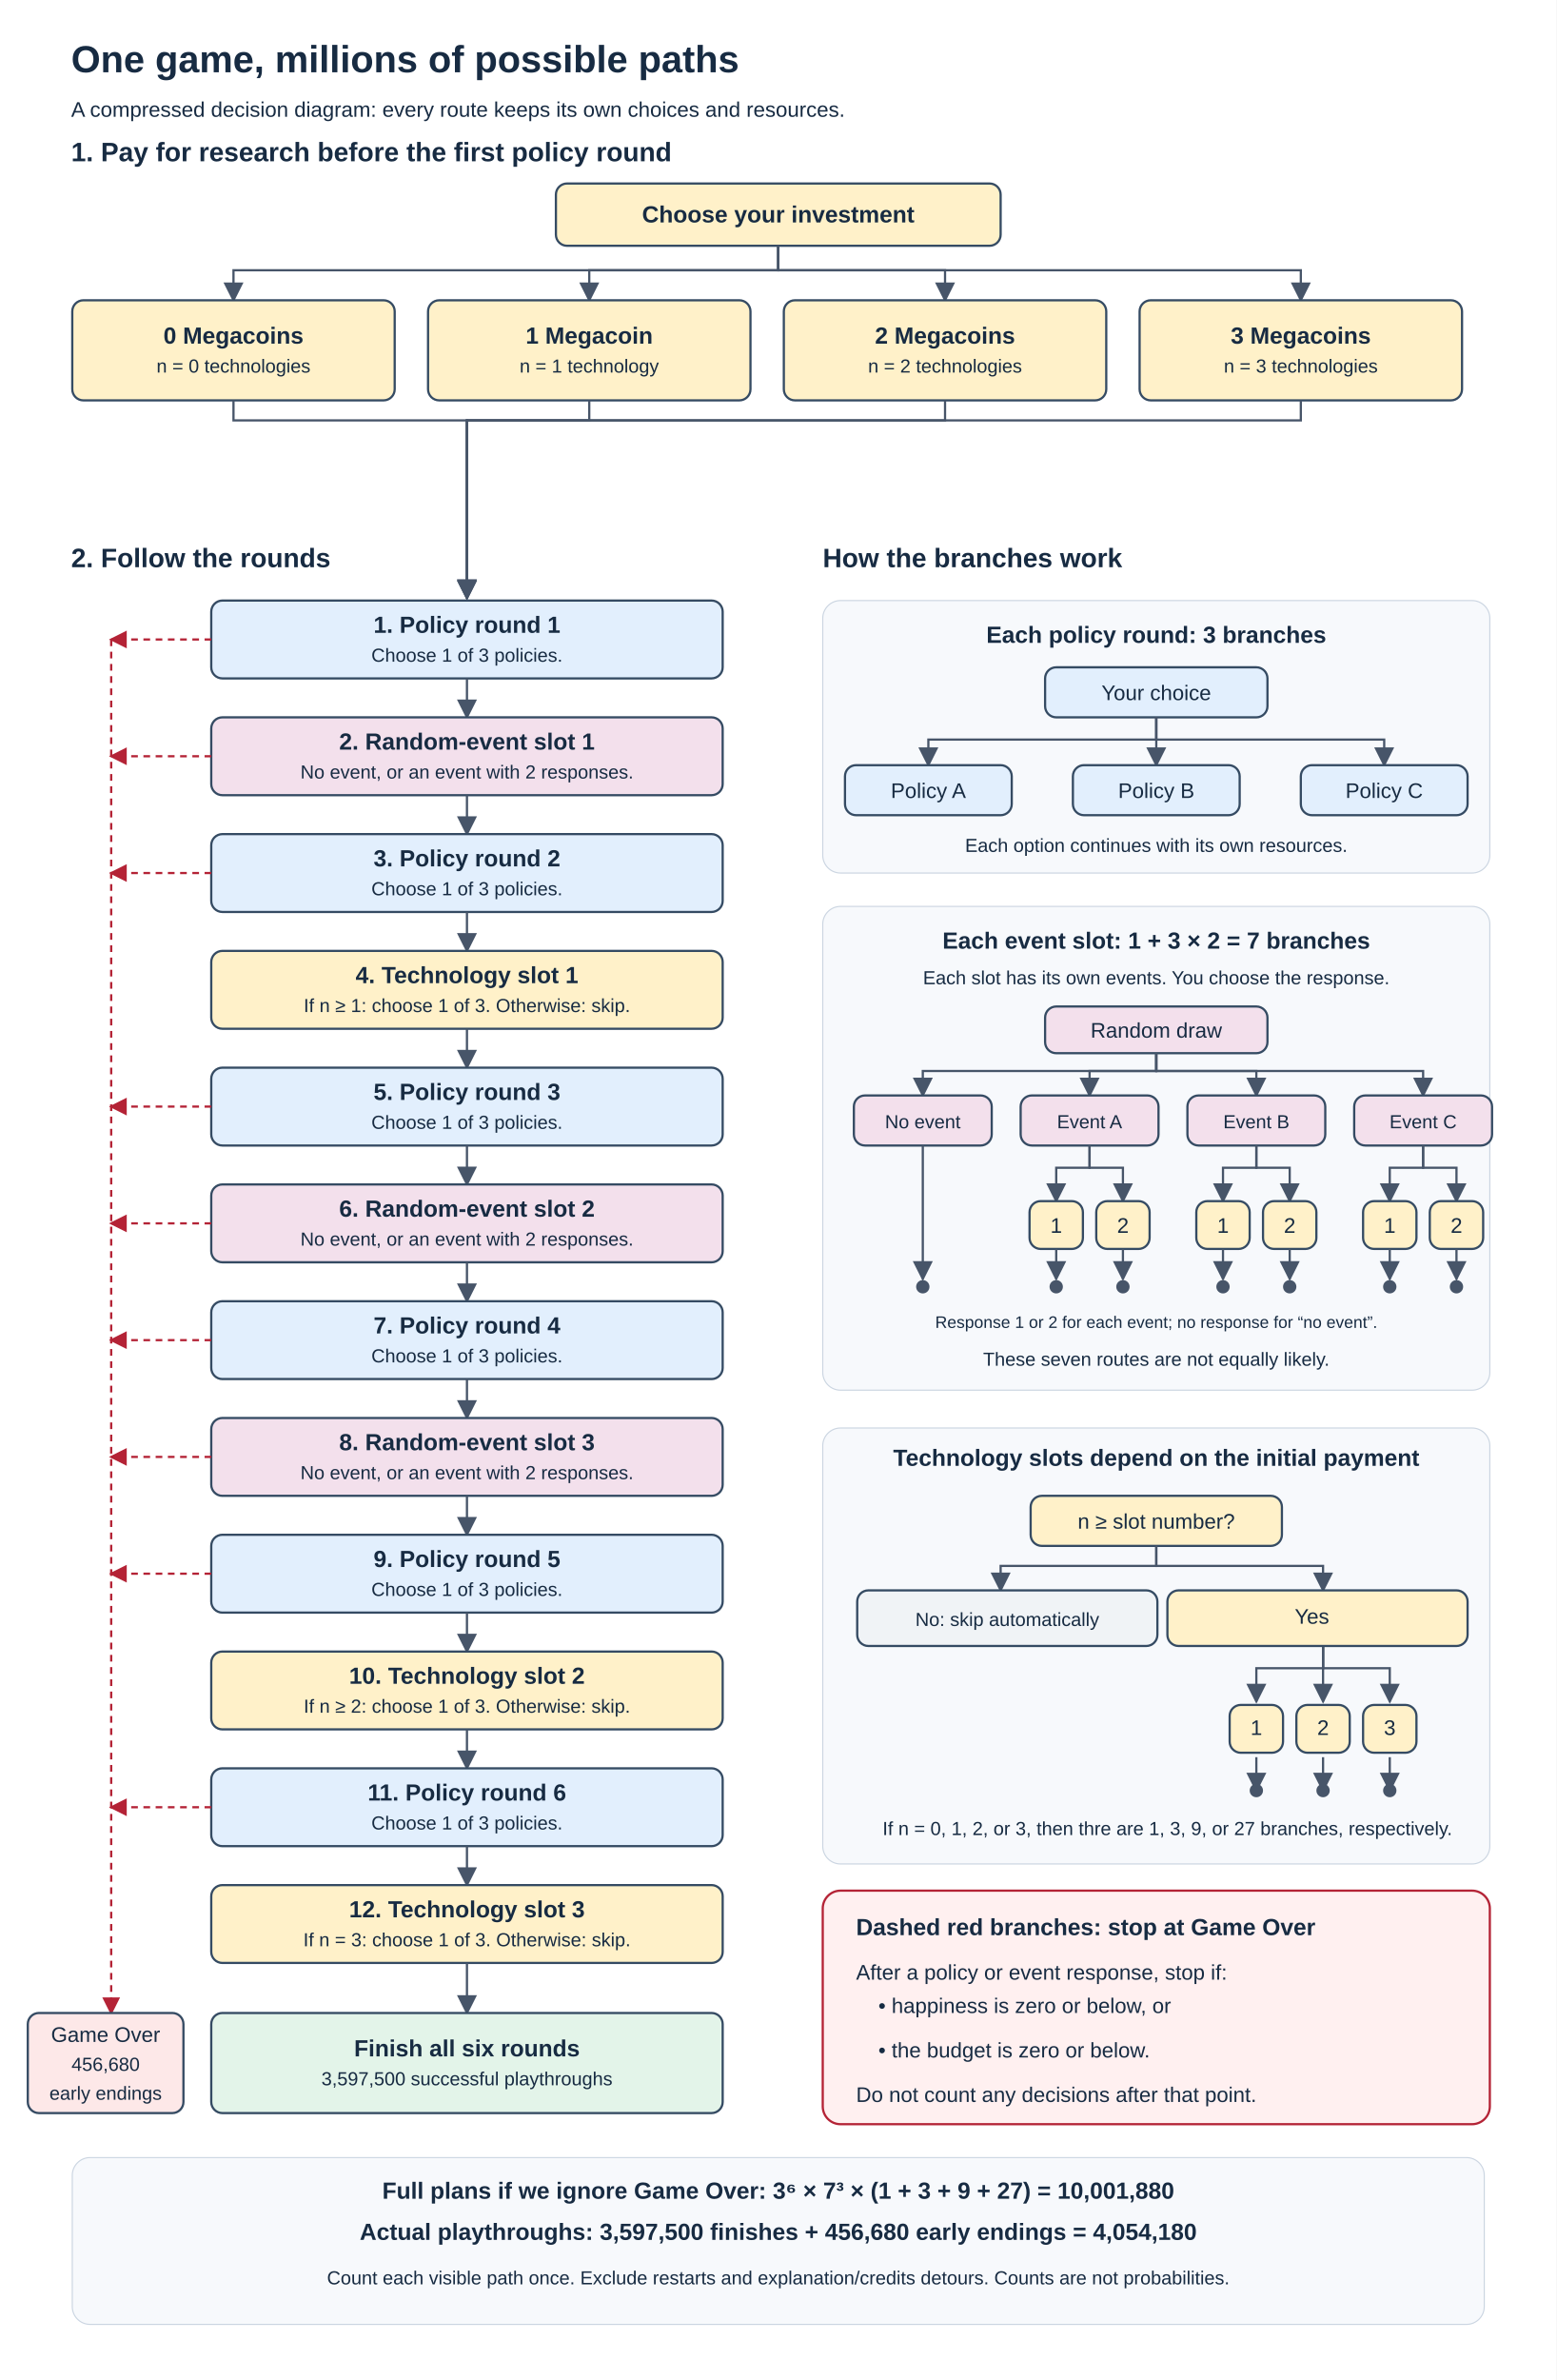
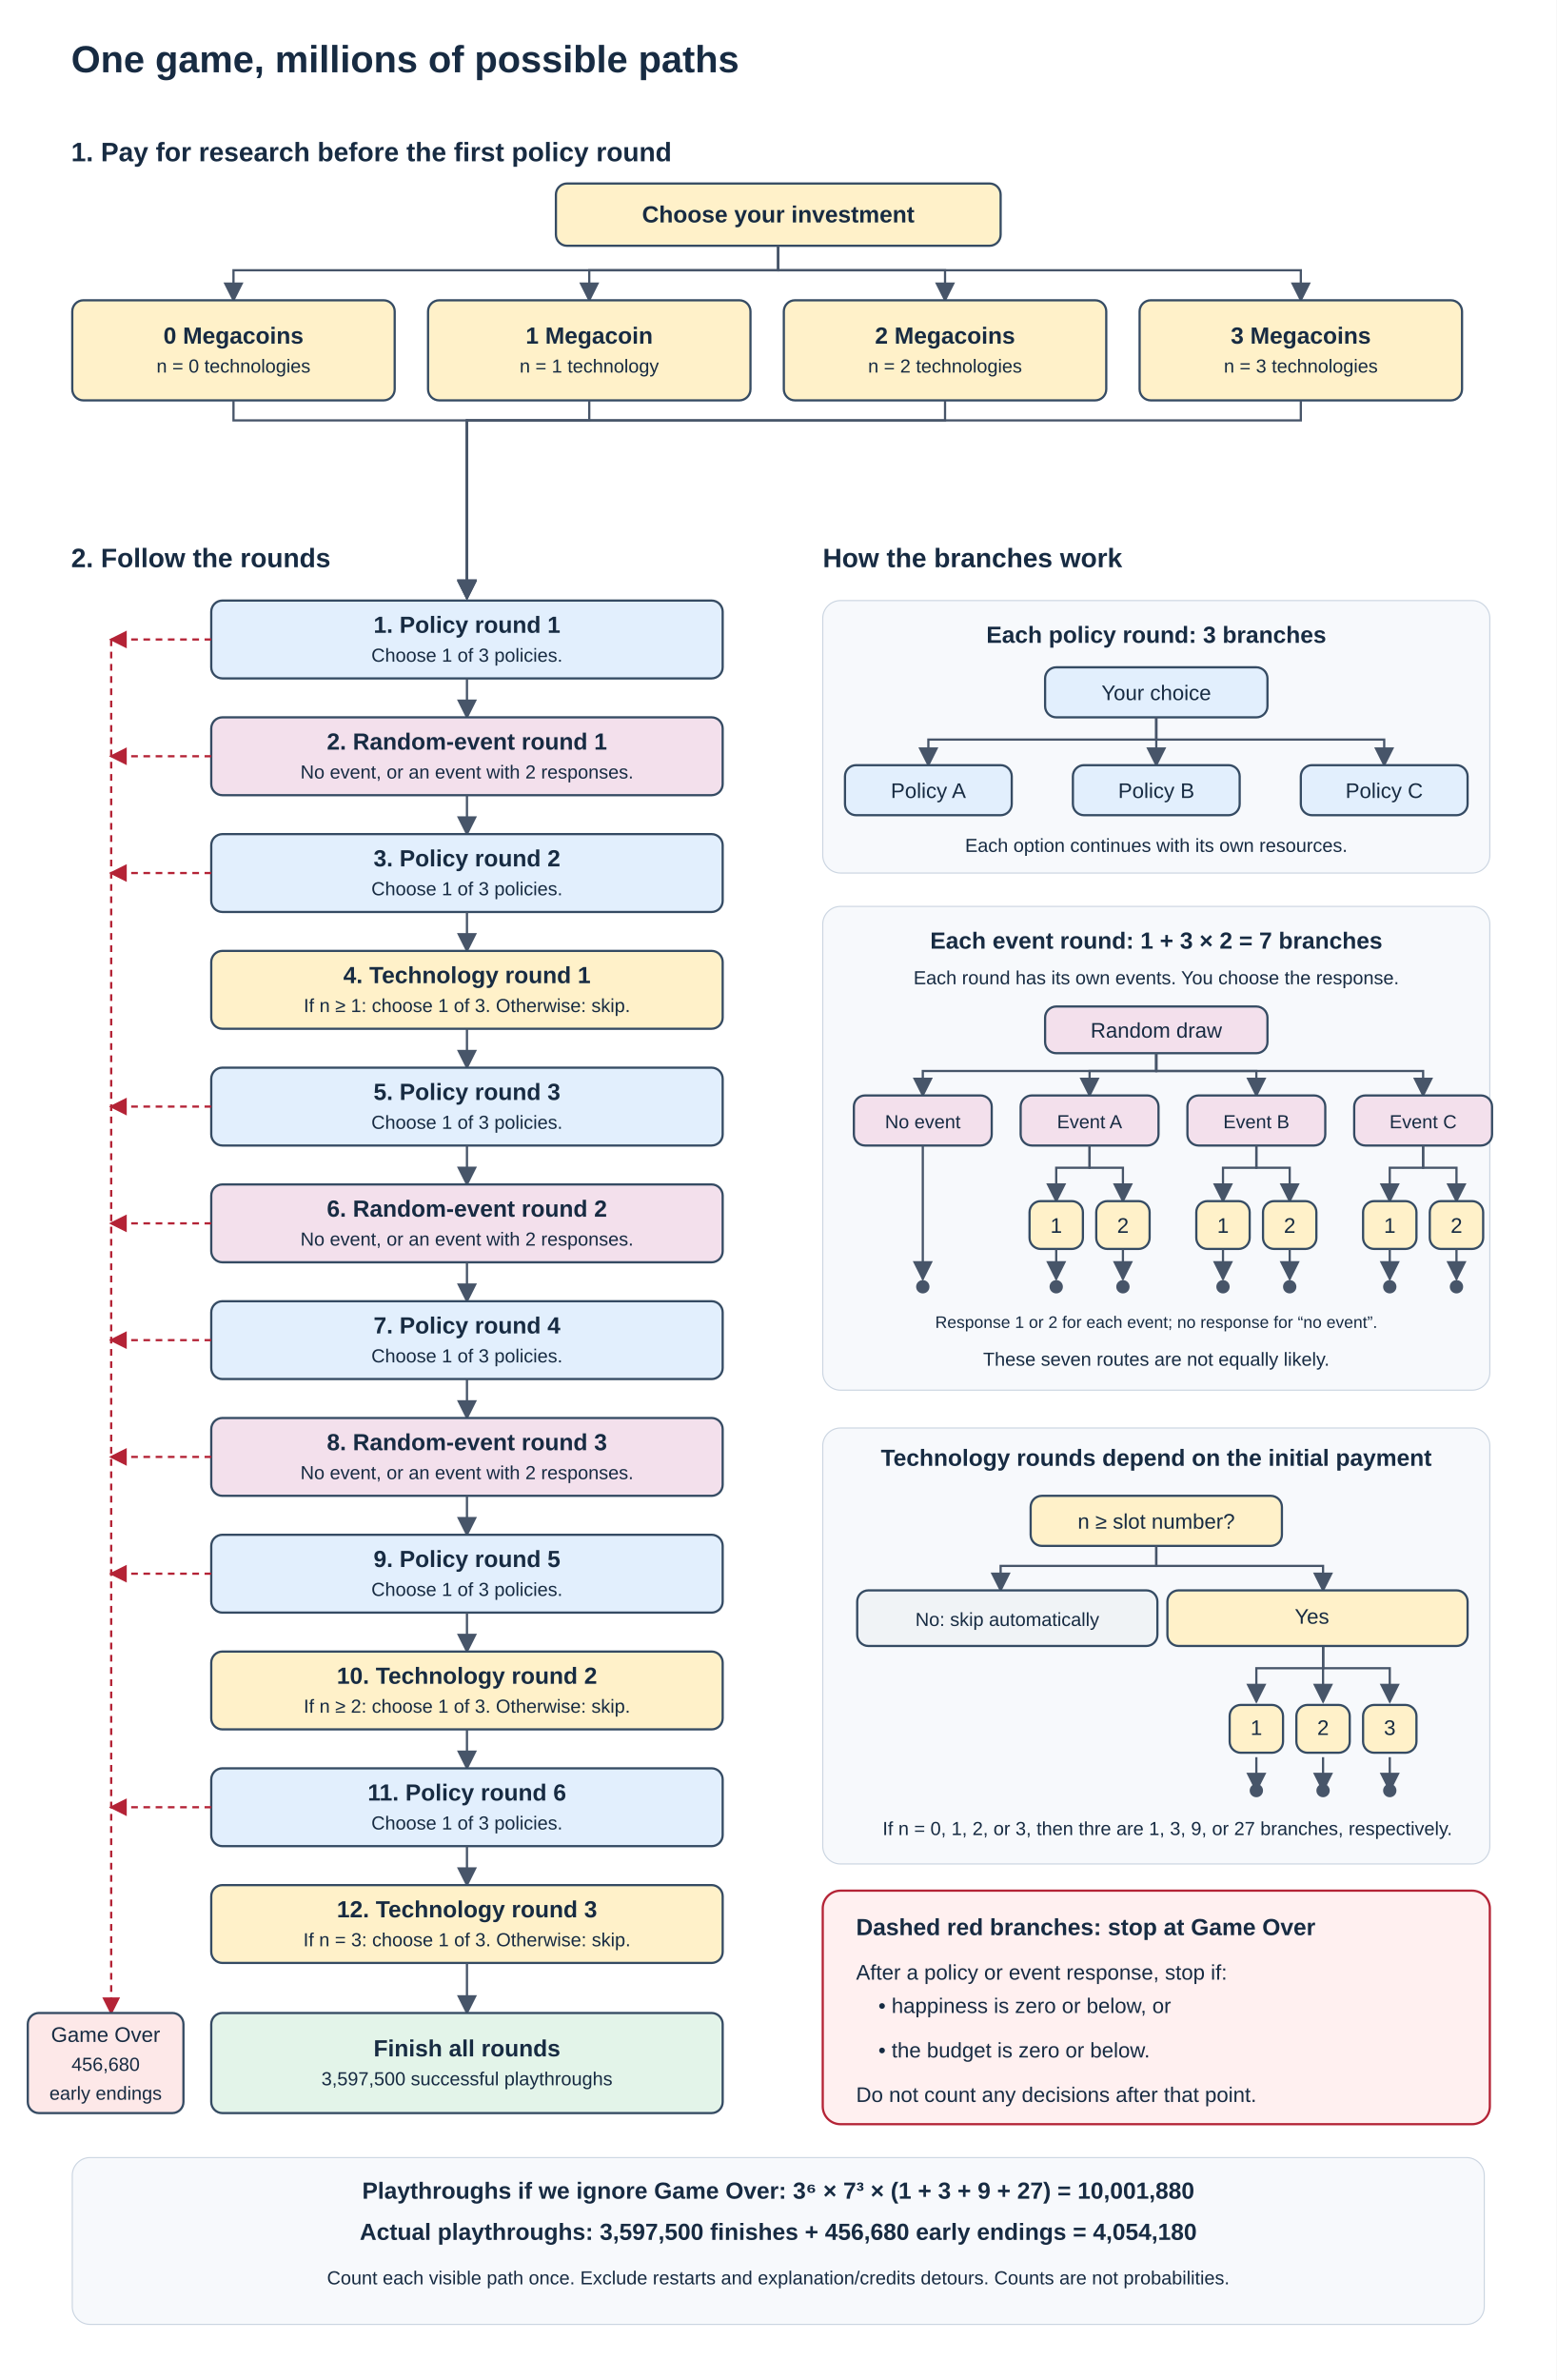
<svg xmlns="http://www.w3.org/2000/svg" width="1400" height="2140" viewBox="0 0 1400 2140" role="img" aria-labelledby="title description" version="1.1" id="svg91">
  <defs id="defs2">
    <marker id="arrow" markerWidth="9" markerHeight="9" refX="8" refY="4.5" orient="auto">
      <path d="M0 0 L9 4.5 L0 9 Z" fill="#475569" id="path1" />
    </marker>
    <marker id="stop-arrow" markerWidth="8" markerHeight="8" refX="7" refY="4" orient="auto">
      <path d="M0 0 L8 4 L0 8 Z" fill="#b42336" id="path2" />
    </marker>
    <style id="style2">
text{font-family:Arial,Helvetica,sans-serif;fill:#172b42}
.title{font-size:34px;font-weight:bold}.section{font-size:24px;font-weight:bold}
.main{font-size:21px;font-weight:bold}.body{font-size:19px}.small{font-size:17px}.tiny{font-size:15px}
.box{stroke:#354b63;stroke-width:2;rx:10}
.flow{fill:none;stroke:#475569;stroke-width:2;marker-end:url(#arrow)}
.fail{fill:none;stroke:#b42336;stroke-width:2;stroke-dasharray:6 5;marker-end:url(#stop-arrow)}
</style>
    <marker id="arrow-4" markerWidth="9" markerHeight="9" refX="8" refY="4.5" orient="auto">
      <path d="M 0,0 9,4.5 0,9 Z" fill="#475569" id="path1-8" />
    </marker>
    <marker id="marker2" markerWidth="9" markerHeight="9" refX="8" refY="4.5" orient="auto">
      <path d="M 0,0 9,4.5 0,9 Z" fill="#475569" id="path2-0" />
    </marker>
    <marker id="marker3" markerWidth="9" markerHeight="9" refX="8" refY="4.5" orient="auto">
      <path d="M 0,0 9,4.5 0,9 Z" fill="#475569" id="path3" />
    </marker>
    <marker id="marker4" markerWidth="9" markerHeight="9" refX="8" refY="4.5" orient="auto">
      <path d="M 0,0 9,4.5 0,9 Z" fill="#475569" id="path4" />
    </marker>
    <marker id="arrow-4-7" markerWidth="9" markerHeight="9" refX="8" refY="4.5" orient="auto">
      <path d="M 0,0 9,4.5 0,9 Z" fill="#475569" id="path1-8-8" />
    </marker>
    <marker id="arrow-4-3" markerWidth="9" markerHeight="9" refX="8" refY="4.5" orient="auto">
      <path d="M 0,0 9,4.5 0,9 Z" fill="#475569" id="path1-8-81" />
    </marker>
  </defs>
  <rect width="1400" height="2140" fill="#ffffff" id="rect2" x="0" y="0" />
  <rect x="740" y="1284" width="600" height="392" rx="16" fill="#f7f9fc" stroke="#cbd5e1" id="rect78" style="stroke-width:1.002" ry="16" />
  <text x="1050" y="1.65e+03" class="small" text-anchor="middle" id="text52-5" style="font-size:17px;font-family:Arial, Helvetica, sans-serif;fill:#172b42">If n = 0, 1, 2, or 3, then thre are 1, 3, 9, or 27 branches, respectively.</text>
  <text x="64" y="65" class="title" text-anchor="start" id="text2">One game, millions of possible paths</text>
-   <text x="64" y="105" class="body" text-anchor="start" id="text3">A compressed decision diagram: every route keeps its own choices and resources.</text>
  <text x="64" y="145" class="section" text-anchor="start" id="text4">1. Pay for research before the first policy round</text>
  <rect class="box" x="500" y="165" width="400" height="56" fill="#fff1c9" id="rect4" />
  <text x="700" y="200" class="main" text-anchor="middle" id="text5">Choose your investment</text>
  <path class="flow" d="M700 221 V243 H210 V270" id="path5" />
  <rect class="box" x="65" y="270" width="290" height="90" fill="#fff1c9" id="rect5" />
  <text x="210.0" y="309.0" class="main" text-anchor="middle" id="text6">0 Megacoins</text>
  <text x="210.0" y="335.0" class="small" text-anchor="middle" id="text7">n = 0 technologies</text>
  <path class="flow" d="M 210,360 V 378 H 420 V 538" id="path7" />
  <path class="flow" d="M700 221 V243 H530 V270" id="path8" />
  <rect class="box" x="385" y="270" width="290" height="90" fill="#fff1c9" id="rect8" />
  <text x="530.0" y="309.0" class="main" text-anchor="middle" id="text8">1 Megacoin</text>
  <text x="530.0" y="335.0" class="small" text-anchor="middle" id="text9">n = 1 technology</text>
  <path class="flow" d="M 530,360 V 378 H 420 V 538" id="path9" />
  <path class="flow" d="M700 221 V243 H850 V270" id="path10" />
  <rect class="box" x="705" y="270" width="290" height="90" fill="#fff1c9" id="rect10" />
  <text x="850.0" y="309.0" class="main" text-anchor="middle" id="text10">2 Megacoins</text>
  <text x="850.0" y="335.0" class="small" text-anchor="middle" id="text11">n = 2 technologies</text>
  <path class="flow" d="M 850,360 V 378 H 420 V 537" id="path11" />
  <path class="flow" d="M700 221 V243 H1170 V270" id="path12" />
  <rect class="box" x="1025" y="270" width="290" height="90" fill="#fff1c9" id="rect12" />
  <text x="1170.0" y="309.0" class="main" text-anchor="middle" id="text12">3 Megacoins</text>
  <text x="1170.0" y="335.0" class="small" text-anchor="middle" id="text13">n = 3 technologies</text>
  <path class="flow" d="M 1170,360 V 378 H 420 V 537" id="path13" />
  <text x="64" y="510" class="section" text-anchor="start" id="text16">2. Follow the rounds</text>
  <text x="740" y="510" class="section" text-anchor="start" id="text17">How the branches work</text>
  <path d="M100 575 V1805" fill="none" stroke="#b42336" stroke-width="2" stroke-dasharray="6 5" id="path17" />
  <rect class="box" x="190" y="540" width="460" height="70" fill="#e2effd" id="rect17" />
  <text x="420.0" y="569.0" class="main" text-anchor="middle" id="text18">1. Policy round 1</text>
  <text x="420.0" y="595.0" class="small" text-anchor="middle" id="text19">Choose 1 of 3 policies.</text>
  <path class="flow" d="M420 610 V645" id="path19" />
  <path class="fail" d="M190 575 H100" id="path20" />
  <rect class="box" x="190" y="645" width="460" height="70" fill="#f3e0ec" id="rect20" />
-   <text x="420.0" y="674.0" class="main" text-anchor="middle" id="text20">2. Random-event slot 1</text>
+   <text x="420" y="674" class="main" text-anchor="middle" id="text20">2. Random-event round 1</text>
  <text x="420.0" y="700.0" class="small" text-anchor="middle" id="text21">No event, or an event with 2 responses.</text>
  <path class="flow" d="M420 715 V750" id="path21" />
  <path class="fail" d="M190 680 H100" id="path22" />
  <rect class="box" x="190" y="750" width="460" height="70" fill="#e2effd" id="rect22" />
  <text x="420.0" y="779.0" class="main" text-anchor="middle" id="text22">3. Policy round 2</text>
  <text x="420.0" y="805.0" class="small" text-anchor="middle" id="text23">Choose 1 of 3 policies.</text>
  <path class="flow" d="M420 820 V855" id="path23" />
  <path class="fail" d="M190 785 H100" id="path24" />
  <rect class="box" x="190" y="855" width="460" height="70" fill="#fff1c9" id="rect24" />
-   <text x="420.0" y="884.0" class="main" text-anchor="middle" id="text24">4. Technology slot 1</text>
+   <text x="420" y="884" class="main" text-anchor="middle" id="text24">4. Technology round 1</text>
  <text x="420.0" y="910.0" class="small" text-anchor="middle" id="text25">If n ≥ 1: choose 1 of 3. Otherwise: skip.</text>
  <path class="flow" d="M420 925 V960" id="path25" />
  <rect class="box" x="190" y="960" width="460" height="70" fill="#e2effd" id="rect25" />
  <text x="420.0" y="989.0" class="main" text-anchor="middle" id="text26">5. Policy round 3</text>
  <text x="420.0" y="1015.0" class="small" text-anchor="middle" id="text27">Choose 1 of 3 policies.</text>
  <path class="flow" d="M420 1030 V1065" id="path27" />
  <path class="fail" d="M190 995 H100" id="path28" />
  <rect class="box" x="190" y="1065" width="460" height="70" fill="#f3e0ec" id="rect28" />
-   <text x="420.0" y="1094.0" class="main" text-anchor="middle" id="text28">6. Random-event slot 2</text>
+   <text x="420" y="1094" class="main" text-anchor="middle" id="text28">6. Random-event round 2</text>
  <text x="420.0" y="1120.0" class="small" text-anchor="middle" id="text29">No event, or an event with 2 responses.</text>
  <path class="flow" d="M420 1135 V1170" id="path29" />
  <path class="fail" d="M190 1100 H100" id="path30" />
  <rect class="box" x="190" y="1170" width="460" height="70" fill="#e2effd" id="rect30" />
  <text x="420.0" y="1199.0" class="main" text-anchor="middle" id="text30">7. Policy round 4</text>
  <text x="420.0" y="1225.0" class="small" text-anchor="middle" id="text31">Choose 1 of 3 policies.</text>
  <path class="flow" d="M420 1240 V1275" id="path31" />
  <path class="fail" d="M190 1205 H100" id="path32" />
  <rect class="box" x="190" y="1275" width="460" height="70" fill="#f3e0ec" id="rect32" />
-   <text x="420.0" y="1304.0" class="main" text-anchor="middle" id="text32">8. Random-event slot 3</text>
+   <text x="420" y="1304" class="main" text-anchor="middle" id="text32">8. Random-event round 3</text>
  <text x="420.0" y="1330.0" class="small" text-anchor="middle" id="text33">No event, or an event with 2 responses.</text>
  <path class="flow" d="M420 1345 V1380" id="path33" />
  <path class="fail" d="M190 1310 H100" id="path34" />
  <rect class="box" x="190" y="1380" width="460" height="70" fill="#e2effd" id="rect34" />
  <text x="420.0" y="1409.0" class="main" text-anchor="middle" id="text34">9. Policy round 5</text>
  <text x="420.0" y="1435.0" class="small" text-anchor="middle" id="text35">Choose 1 of 3 policies.</text>
  <path class="flow" d="M420 1450 V1485" id="path35" />
  <path class="fail" d="M190 1415 H100" id="path36" />
  <rect class="box" x="190" y="1485" width="460" height="70" fill="#fff1c9" id="rect36" />
-   <text x="420.0" y="1514.0" class="main" text-anchor="middle" id="text36">10. Technology slot 2</text>
+   <text x="420" y="1514" class="main" text-anchor="middle" id="text36">10. Technology round 2</text>
  <text x="420.0" y="1540.0" class="small" text-anchor="middle" id="text37">If n ≥ 2: choose 1 of 3. Otherwise: skip.</text>
  <path class="flow" d="M420 1555 V1590" id="path37" />
  <rect class="box" x="190" y="1590" width="460" height="70" fill="#e2effd" id="rect37" />
  <text x="420.0" y="1619.0" class="main" text-anchor="middle" id="text38">11. Policy round 6</text>
  <text x="420.0" y="1645.0" class="small" text-anchor="middle" id="text39">Choose 1 of 3 policies.</text>
  <path class="flow" d="M420 1660 V1695" id="path39" />
  <path class="fail" d="M190 1625 H100" id="path40" />
  <rect class="box" x="190" y="1695" width="460" height="70" fill="#fff1c9" id="rect40" />
-   <text x="420.0" y="1724.0" class="main" text-anchor="middle" id="text40">12. Technology slot 3</text>
+   <text x="420" y="1724" class="main" text-anchor="middle" id="text40">12. Technology round 3</text>
  <text x="420.0" y="1750.0" class="small" text-anchor="middle" id="text41">If n = 3: choose 1 of 3. Otherwise: skip.</text>
  <path class="flow" d="M420 1765 V1810" id="path41" />
  <path class="fail" d="M100 1805 V1810" id="path42" />
  <rect class="box" x="190" y="1810" width="460" height="90" fill="#e3f4e9" id="rect42" />
-   <text x="420.0" y="1849.0" class="main" text-anchor="middle" id="text42">Finish all six rounds</text>
+   <text x="420" y="1849" class="main" text-anchor="middle" id="text42">Finish all rounds</text>
  <text x="420.0" y="1875.0" class="small" text-anchor="middle" id="text43">3,597,500 successful playthroughs</text>
  <rect class="box" x="25" y="1810" width="140" height="90" fill="#fde8e8" id="rect43" />
  <text x="95.0" y="1836.0" class="body" text-anchor="middle" id="text44">Game Over</text>
  <text x="95.0" y="1862.0" class="small" text-anchor="middle" id="text45">456,680</text>
  <text x="95.0" y="1888.0" class="small" text-anchor="middle" id="text46">early endings</text>
  <rect x="740" y="540" width="600" height="245" rx="16" fill="#f7f9fc" stroke="#cbd5e1" id="rect46" />
  <text x="1040" y="578" class="main" text-anchor="middle" id="text47">Each policy round: 3 branches</text>
  <rect class="box" x="940" y="600" width="200" height="45" fill="#e2effd" id="rect47" />
  <text x="1040.0" y="629.5" class="body" text-anchor="middle" id="text48">Your choice</text>
  <path class="flow" d="M1040 645 V665 H835 V688" id="path48" />
  <rect class="box" x="760" y="688" width="150" height="45" fill="#e2effd" id="rect48" />
  <text x="835.0" y="717.5" class="body" text-anchor="middle" id="text49">Policy A</text>
  <path class="flow" d="M1040 645 V665 H1040 V688" id="path49" />
  <rect class="box" x="965" y="688" width="150" height="45" fill="#e2effd" id="rect49" />
  <text x="1040.0" y="717.5" class="body" text-anchor="middle" id="text50">Policy B</text>
  <path class="flow" d="M1040 645 V665 H1245 V688" id="path50" />
  <rect class="box" x="1170" y="688" width="150" height="45" fill="#e2effd" id="rect50" />
  <text x="1245.0" y="717.5" class="body" text-anchor="middle" id="text51">Policy C</text>
  <text x="1040" y="766" class="small" text-anchor="middle" id="text52">Each option continues with its own resources.</text>
  <rect x="740" y="815" width="600" height="435" rx="16" fill="#f7f9fc" stroke="#cbd5e1" id="rect52" />
-   <text x="1040" y="853" class="main" text-anchor="middle" id="text53">Each event slot: 1 + 3 × 2 = 7 branches</text>
-   <text x="1040" y="885" class="small" text-anchor="middle" id="text54">Each slot has its own events. You choose the response.</text>
+   <text x="1040" y="853" class="main" text-anchor="middle" id="text53">Each event round: 1 + 3 × 2 = 7 branches</text>
+   <text x="1040" y="885" class="small" text-anchor="middle" id="text54">Each round has its own events. You choose the response.</text>
  <rect class="box" x="940" y="905" width="200" height="42" fill="#f3e0ec" id="rect54" />
  <text x="1040.0" y="933.0" class="body" text-anchor="middle" id="text55">Random draw</text>
  <path class="flow" d="M1040 947 V963 H830 V985" id="path55" />
  <rect class="box" x="768" y="985" width="124" height="45" fill="#f3e0ec" id="rect55" />
  <text x="830.0" y="1014.5" class="small" text-anchor="middle" id="text56">No event</text>
  <path class="flow" d="M1040 947 V963 H980 V985" id="path56" />
  <rect class="box" x="918" y="985" width="124" height="45" fill="#f3e0ec" id="rect56" />
  <text x="980.0" y="1014.5" class="small" text-anchor="middle" id="text57">Event A</text>
  <path class="flow" d="M1040 947 V963 H1130 V985" id="path57" />
  <rect class="box" x="1068" y="985" width="124" height="45" fill="#f3e0ec" id="rect57" />
  <text x="1130.0" y="1014.5" class="small" text-anchor="middle" id="text58">Event B</text>
  <path class="flow" d="M1040 947 V963 H1280 V985" id="path58" />
  <rect class="box" x="1218" y="985" width="124" height="45" fill="#f3e0ec" id="rect58" />
  <text x="1280.0" y="1014.5" class="small" text-anchor="middle" id="text59">Event C</text>
  <path class="flow" d="M830 1030 V1150" id="path59" />
  <path class="flow" d="M980 1030 V1050 H950 V1080" id="path60" />
  <rect class="box" x="926" y="1080" width="48" height="43" fill="#fff1c9" id="rect60" />
  <text x="950.0" y="1108.5" class="body" text-anchor="middle" id="text60">1</text>
  <path class="flow" d="M950 1123 V1150" id="path61" />
  <path class="flow" d="M980 1030 V1050 H1010 V1080" id="path62" />
  <rect class="box" x="986" y="1080" width="48" height="43" fill="#fff1c9" id="rect62" />
  <text x="1010.0" y="1108.5" class="body" text-anchor="middle" id="text62">2</text>
  <path class="flow" d="M1010 1123 V1150" id="path63" />
  <path class="flow" d="M1130 1030 V1050 H1100 V1080" id="path64" />
  <rect class="box" x="1076" y="1080" width="48" height="43" fill="#fff1c9" id="rect64" />
  <text x="1100.0" y="1108.5" class="body" text-anchor="middle" id="text64">1</text>
  <path class="flow" d="M1100 1123 V1150" id="path65" />
  <path class="flow" d="M1130 1030 V1050 H1160 V1080" id="path66" />
  <rect class="box" x="1136" y="1080" width="48" height="43" fill="#fff1c9" id="rect66" />
  <text x="1160.0" y="1108.5" class="body" text-anchor="middle" id="text66">2</text>
  <path class="flow" d="M1160 1123 V1150" id="path67" />
  <path class="flow" d="M1280 1030 V1050 H1250 V1080" id="path68" />
  <rect class="box" x="1226" y="1080" width="48" height="43" fill="#fff1c9" id="rect68" />
  <text x="1250.0" y="1108.5" class="body" text-anchor="middle" id="text68">1</text>
  <path class="flow" d="M1250 1123 V1150" id="path69" />
  <path class="flow" d="M1280 1030 V1050 H1310 V1080" id="path70" />
  <rect class="box" x="1286" y="1080" width="48" height="43" fill="#fff1c9" id="rect70" />
  <text x="1310.0" y="1108.5" class="body" text-anchor="middle" id="text70">2</text>
  <path class="flow" d="M1310 1123 V1150" id="path71" />
  <circle cx="830" cy="1157" r="6" fill="#475569" id="circle71" />
  <circle cx="950" cy="1157" r="6" fill="#475569" id="circle72" />
  <circle cx="1010" cy="1157" r="6" fill="#475569" id="circle73" />
  <circle cx="1100" cy="1157" r="6" fill="#475569" id="circle74" />
  <circle cx="1160" cy="1157" r="6" fill="#475569" id="circle75" />
  <circle cx="1250" cy="1157" r="6" fill="#475569" id="circle76" />
  <circle cx="1310" cy="1157" r="6" fill="#475569" id="circle77" />
  <text x="1040" y="1194" class="tiny" text-anchor="middle" id="text77">Response 1 or 2 for each event; no response for “no event”.</text>
  <text x="1040" y="1228" class="small" text-anchor="middle" id="text78">These seven routes are not equally likely.</text>
  <path class="flow" d="M 1190,1480 V 1500 H 1130 V 1530" id="path68-4" style="fill:none;stroke:#475569;stroke-width:2;marker-end:url(#arrow-4)" />
  <rect class="box" x="1106" y="1533" width="48" height="43" fill="#fff1c9" id="rect68-6" style="stroke:#354b63;stroke-width:2" />
  <text x="1.13e+03" y="1560" class="body" text-anchor="middle" id="text68-0" style="font-size:19px;font-family:Arial, Helvetica, sans-serif;fill:#172b42">1</text>
  <path class="flow" d="M 1130,1580 V 1610" id="path69-3" style="fill:none;stroke:#475569;stroke-width:2;marker-end:url(#arrow-4)" />
  <path class="flow" d="M 1190,1480 V 1500 H 1190 V 1530" id="path70-2" style="fill:none;stroke:#475569;stroke-width:2;marker-end:url(#arrow-4)" />
  <path class="flow" d="M 1190,1480 V 1500 H 1250 V 1530" id="path70-2-8" style="fill:none;stroke:#475569;stroke-width:2;marker-end:url(#arrow-4-7)" />
  <rect class="box" x="1166" y="1533" width="48" height="43" fill="#fff1c9" id="rect70-6" style="stroke:#354b63;stroke-width:2" />
  <text x="1.19e+03" y="1560" class="body" text-anchor="middle" id="text70-9" style="font-size:19px;font-family:Arial, Helvetica, sans-serif;fill:#172b42">2</text>
  <path class="flow" d="M 1190,1580 V 1610" id="path71-4" style="fill:none;stroke:#475569;stroke-width:2;marker-end:url(#arrow-4)" />
  <circle cx="1130" cy="1.61e+03" r="6" fill="#475569" id="circle76-1" />
  <circle cx="1190" cy="1.61e+03" r="6" fill="#475569" id="circle77-3" />
  <rect class="box" x="1226" y="1533" width="48" height="43" fill="#fff1c9" id="rect70-6-5" style="stroke:#354b63;stroke-width:2" />
  <text x="1.25e+03" y="1560" class="body" text-anchor="middle" id="text70-9-3" style="font-size:19px;font-family:Arial, Helvetica, sans-serif;fill:#172b42">3</text>
  <path class="flow" d="M 1250,1580 V 1610" id="path71-4-5" style="fill:none;stroke:#475569;stroke-width:2;marker-end:url(#arrow-4-3)" />
  <circle cx="1250" cy="1.61e+03" r="6" fill="#475569" id="circle77-3-4" />
-   <text x="1040" y="1318" class="main" text-anchor="middle" id="text79">Technology slots depend on the initial payment</text>
+   <text x="1040" y="1318" class="main" text-anchor="middle" id="text79">Technology rounds depend on the initial payment</text>
  <rect class="box" x="927" y="1345" width="226" height="45" fill="#fff1c9" id="rect79" />
  <text x="1040.0" y="1374.5" class="body" text-anchor="middle" id="text80">n ≥ slot number?</text>
  <path class="flow" d="M1040 1390 V1408 H900 V1430" id="path80" />
  <path class="flow" d="M1040 1390 V1408 H1190 V1430" id="path81" />
  <rect class="box" x="1050" y="1.43e+03" width="270" height="50" fill="#fff1c9" id="rect81" />
  <text x="1180" y="1460" class="body" text-anchor="middle" id="text81">Yes</text>
  <rect class="box" x="771" y="1430" width="270" height="50" fill="#f0f3f6" id="rect82" />
  <text x="906" y="1462" class="small" text-anchor="middle" id="text82">No: skip automatically</text>
  <rect x="740" y="1.7e+03" width="600" height="210" rx="16" fill="#fff0f0" stroke="#b42336" stroke-width="2" id="rect83" ry="16" />
  <text x="770" y="1.74e+03" class="main" text-anchor="start" id="text84">Dashed red branches: stop at Game Over</text>
  <text x="770" y="1.78e+03" class="body" text-anchor="start" id="text85">After a policy or event response, stop if:</text>
  <text x="790" y="1.81e+03" class="body" text-anchor="start" id="text86">• happiness is zero or below, or</text>
  <text x="790" y="1.85e+03" class="body" text-anchor="start" id="text87">• the budget is zero or below.</text>
  <text x="770" y="1.89e+03" class="body" text-anchor="start" id="text88">Do not count any decisions after that point.</text>
  <rect x="65" y="1940" width="1270" height="150" rx="16" fill="#f7f9fc" stroke="#cbd5e1" id="rect88" />
-   <text x="700" y="1977" class="main" text-anchor="middle" id="text89">Full plans if we ignore Game Over: 3⁶ × 7³ × (1 + 3 + 9 + 27) = 10,001,880</text>
+   <text x="700" y="1977" class="main" text-anchor="middle" id="text89">Playthroughs if we ignore Game Over: 3⁶ × 7³ × (1 + 3 + 9 + 27) = 10,001,880</text>
  <text x="700" y="2014" class="main" text-anchor="middle" id="text90">Actual playthroughs: 3,597,500 finishes + 456,680 early endings = 4,054,180</text>
  <text x="700" y="2054" class="small" text-anchor="middle" id="text91">Count each visible path once. Exclude restarts and explanation/credits detours. Counts are not probabilities.</text>
</svg>
